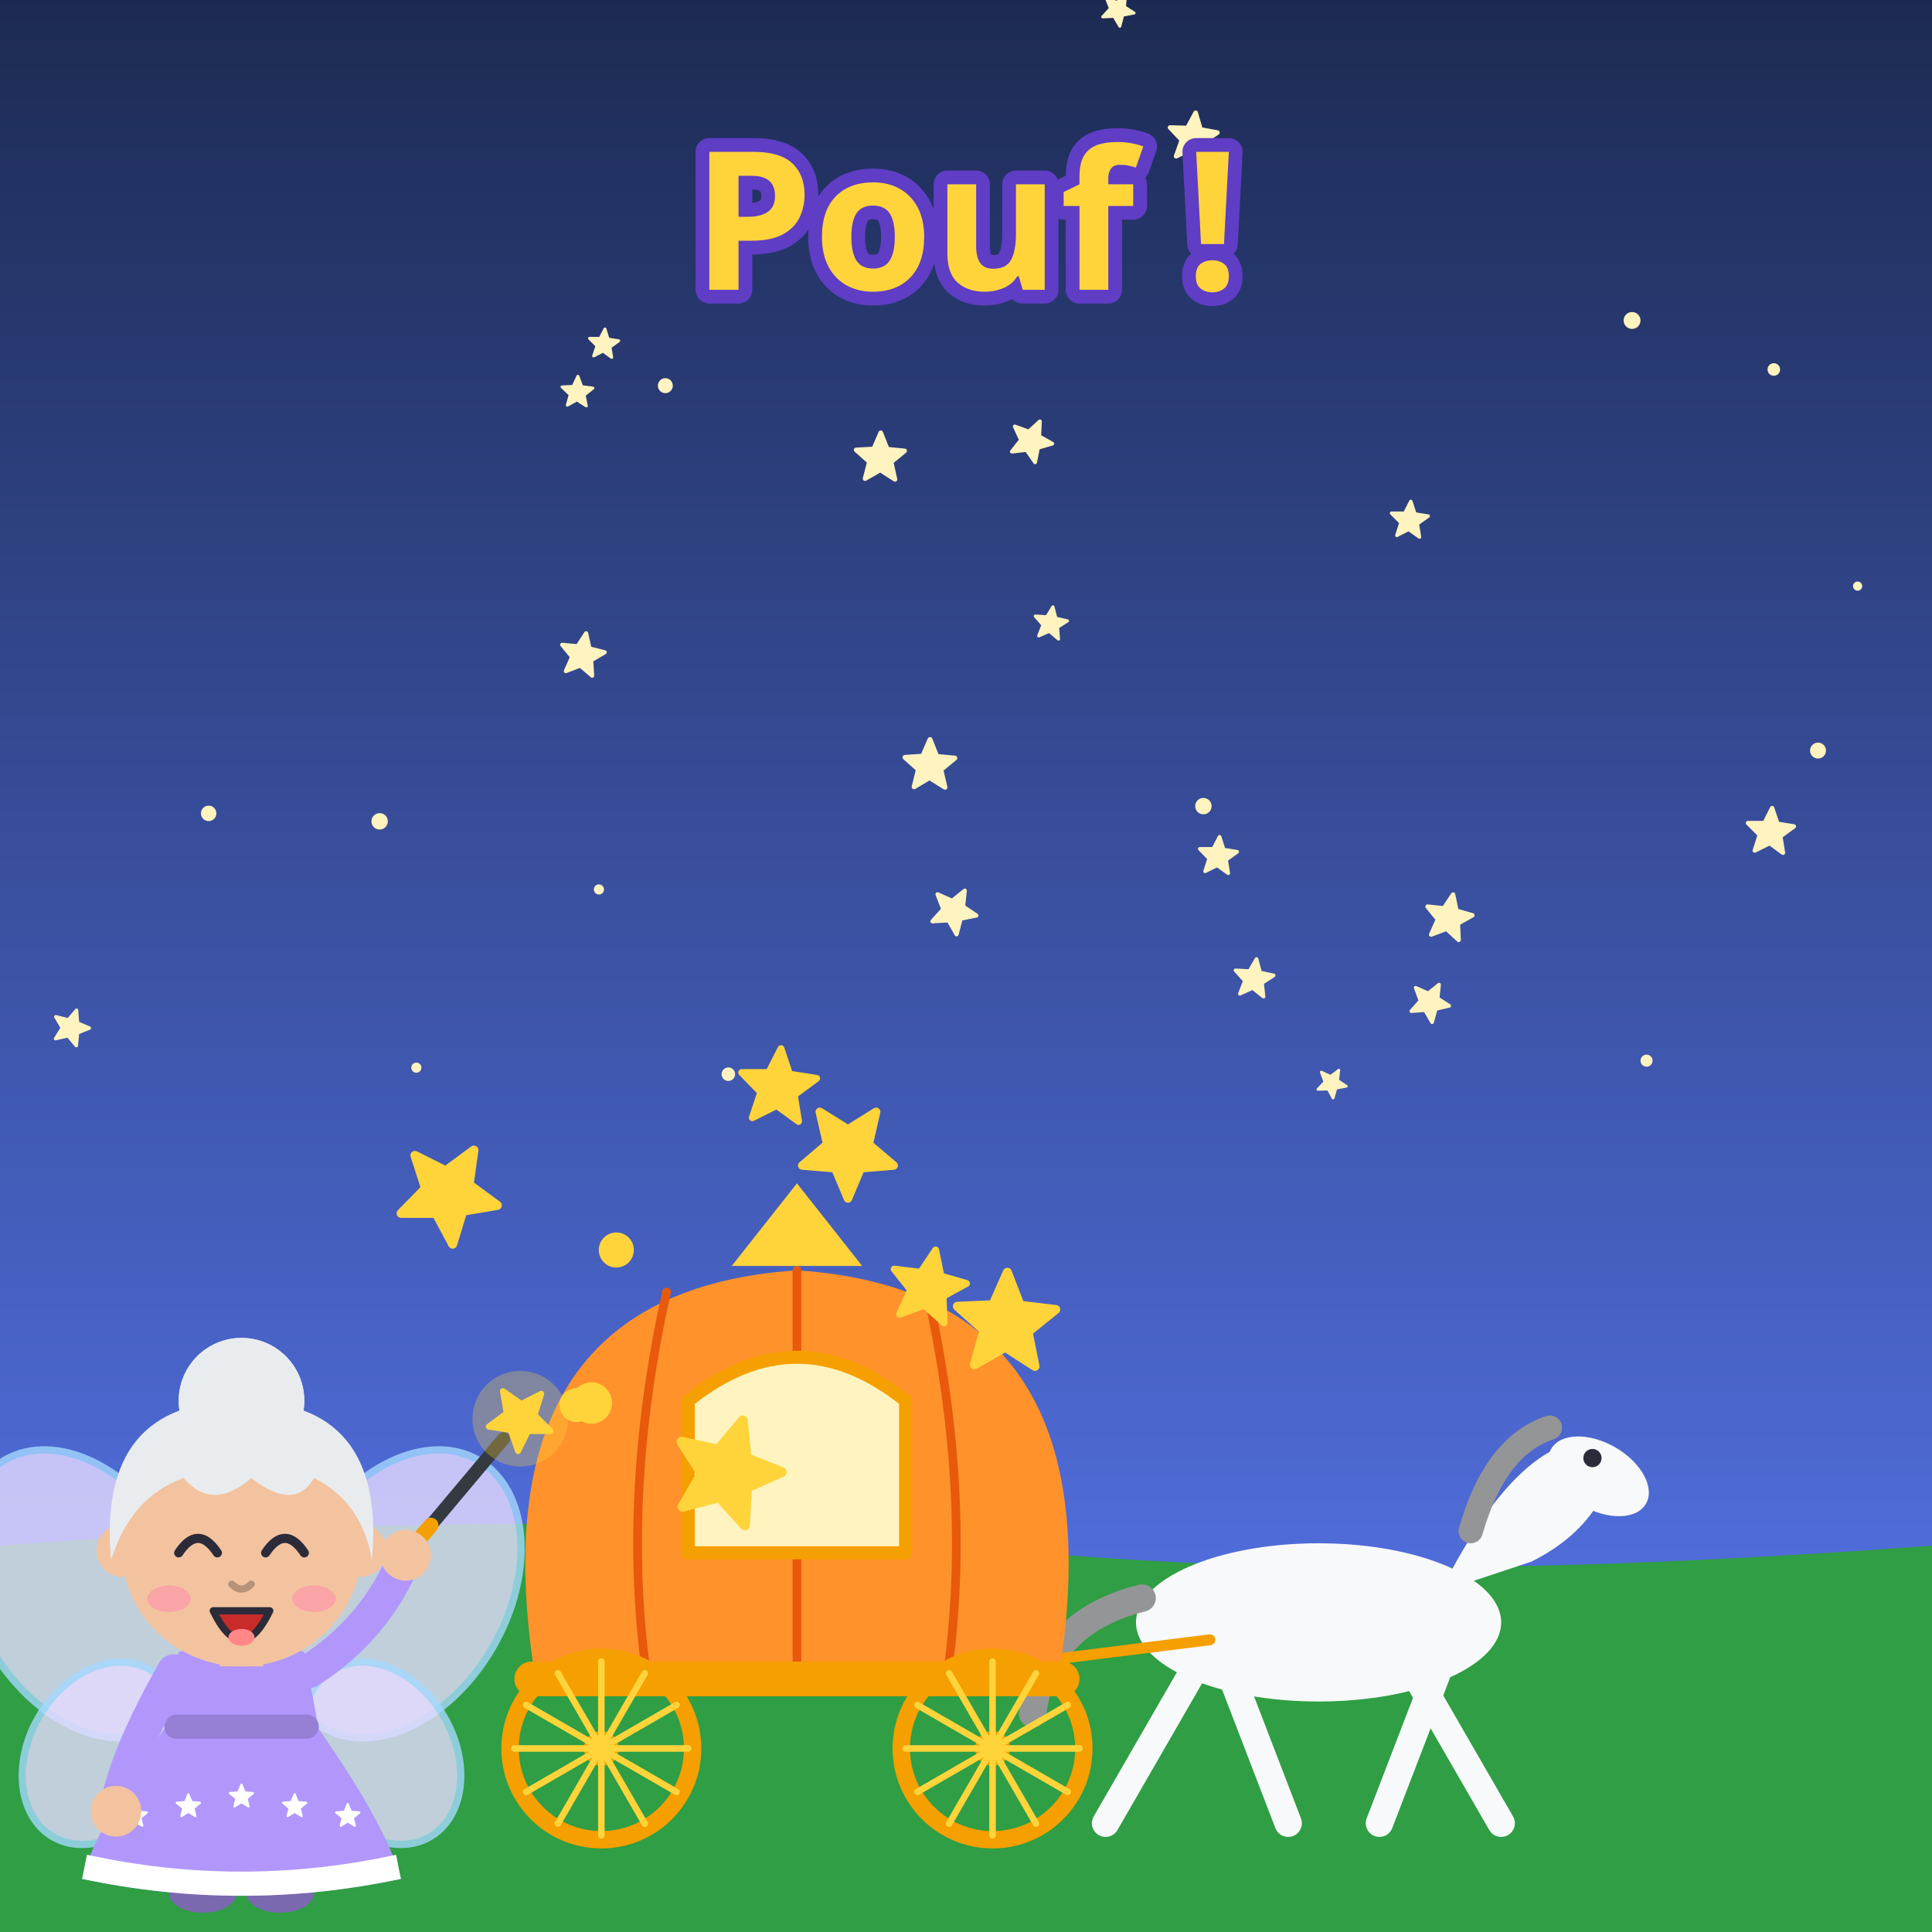
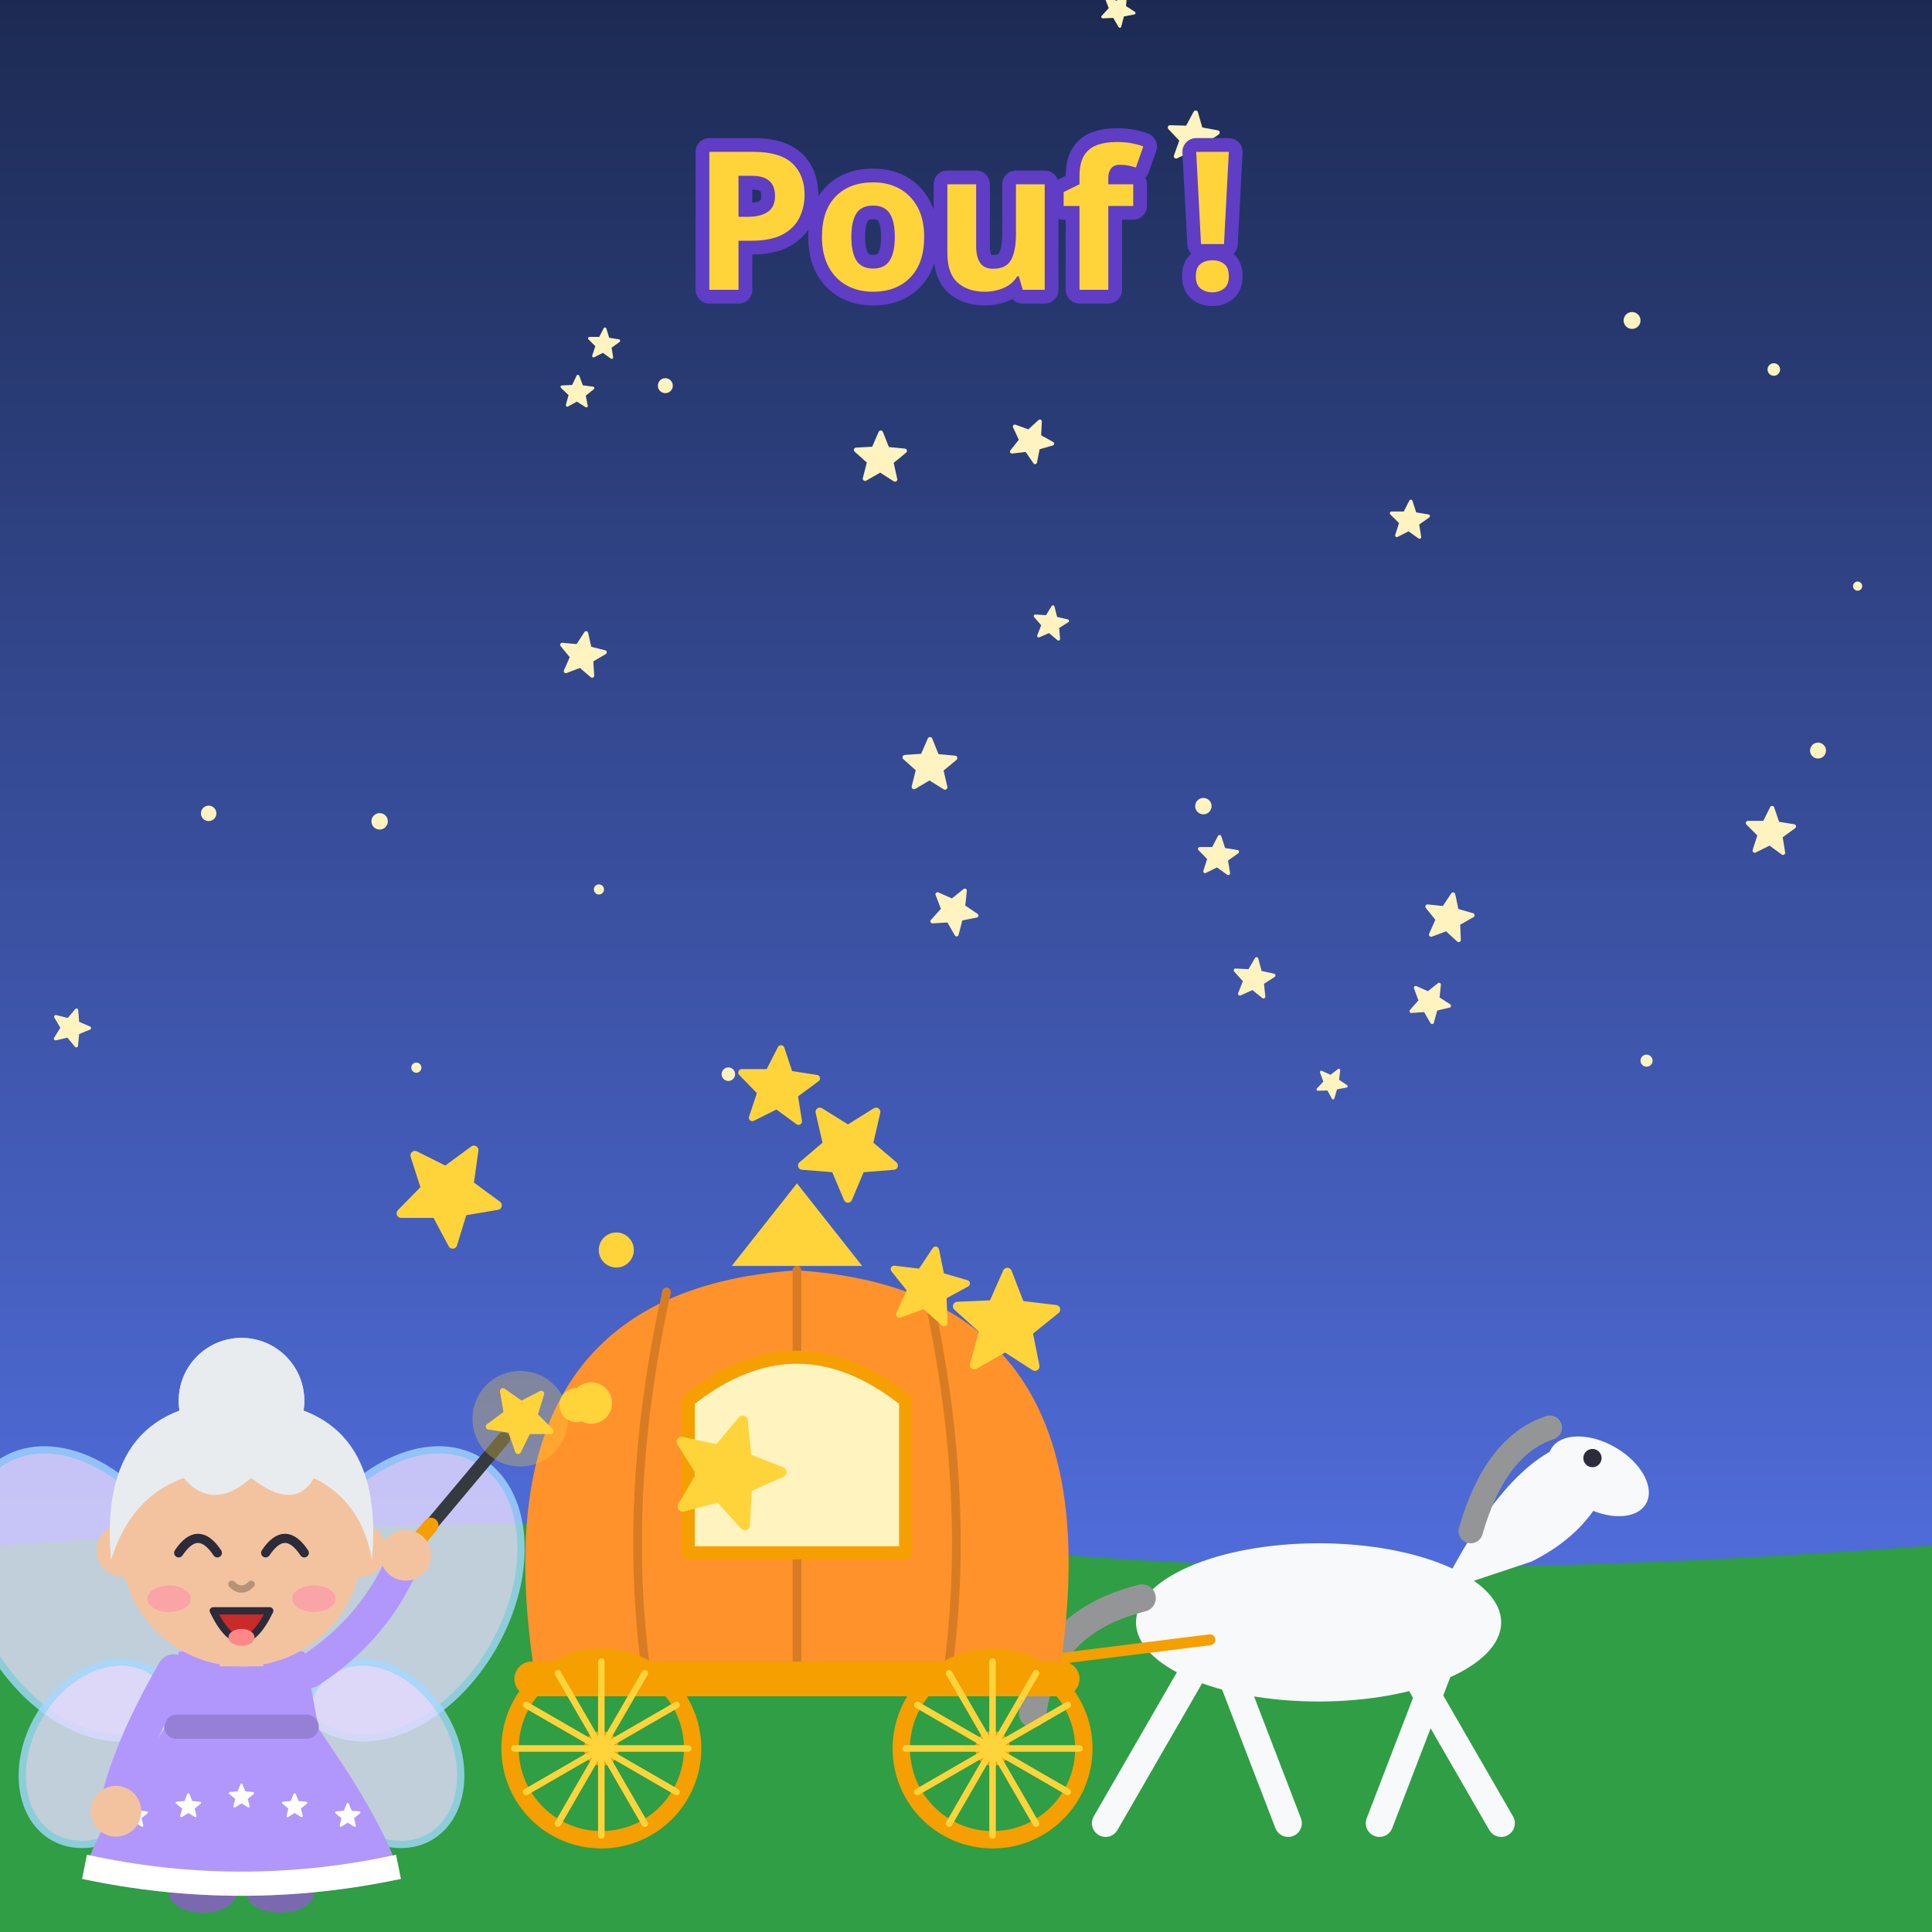
<svg xmlns="http://www.w3.org/2000/svg" viewBox="0 0 800 800" width="800" height="800">
  <defs>
    <linearGradient id="d1" x1="0" y1="0" x2="0" y2="1">
      <stop offset="0" stop-color="#1c2a52" />
      <stop offset="1" stop-color="#5c7cfa" />
    </linearGradient>
  </defs>
  <rect x="0" y="0" width="800" height="800" fill="url(#d1)" />
  <circle cx="498.3" cy="333.8" r="3.4" fill="#fff3bf" />
  <polygon points="595.9,407.7 595.3,413.4 600.1,416.5 594.5,417.8 593,423.3 590.1,418.3 584.4,418.7 588.2,414.4 586.2,409 591.4,411.3" fill="#fff3bf" stroke="#fff3bf" stroke-width="1.5" stroke-linejoin="round" />
  <polygon points="520.3,397.1 521.8,402.7 527.4,403.9 522.6,407 523.2,412.7 518.7,409.1 513.4,411.5 515.5,406.1 511.6,401.8 517.4,402.1" fill="#fff3bf" stroke="#fff3bf" stroke-width="1.5" stroke-linejoin="round" />
  <polygon points="436,251.3 437.2,256 442,257.1 437.9,259.7 438.3,264.6 434.5,261.4 430.1,263.3 431.9,258.8 428.7,255.1 433.5,255.4" fill="#fff3bf" stroke="#fff3bf" stroke-width="1.3" stroke-linejoin="round" />
  <polygon points="733.8,334.6 736,341.1 742.8,342.2 737.2,346.3 738.3,353.1 732.8,349.1 726.6,352.2 728.7,345.7 723.8,340.8 730.7,340.8" fill="#fff3bf" stroke="#fff3bf" stroke-width="1.8" stroke-linejoin="round" />
  <polygon points="495.1,46.7 497.1,53.6 504.1,54.9 498.2,58.9 499.1,66 493.5,61.6 487,64.7 489.4,58 484.5,52.8 491.7,53" fill="#fff3bf" stroke="#fff3bf" stroke-width="1.9" stroke-linejoin="round" />
  <circle cx="172.4" cy="442.1" r="2.1" fill="#fff3bf" />
  <circle cx="769.2" cy="242.7" r="1.9" fill="#fff3bf" />
  <circle cx="752.8" cy="310.8" r="3.3" fill="#fff3bf" />
  <polygon points="239.3,155.8 240.9,160.1 245.5,160.7 241.9,163.6 242.8,168.1 238.9,165.6 234.9,167.8 236.1,163.4 232.7,160.2 237.3,160" fill="#fff3bf" stroke="#fff3bf" stroke-width="1.2" stroke-linejoin="round" />
  <polygon points="242.7,262.2 244.1,268.5 250.4,270.1 244.8,273.4 245.2,279.8 240.3,275.6 234.3,277.9 236.9,272 232.8,267 239.2,267.6" fill="#fff3bf" stroke="#fff3bf" stroke-width="1.7" stroke-linejoin="round" />
  <circle cx="248" cy="368.3" r="2.1" fill="#fff3bf" />
  <polygon points="385.1,306.2 387.9,313.2 395.4,313.9 389.6,318.7 391.3,326 384.9,322 378.5,325.8 380.3,318.6 374.7,313.6 382.1,313.1" fill="#fff3bf" stroke="#fff3bf" stroke-width="2" stroke-linejoin="round" />
  <polygon points="601.7,370.4 603.1,377.1 609.7,379 603.7,382.4 604,389.2 599,384.6 592.6,387 595.4,380.7 591.1,375.4 597.9,376.1" fill="#fff3bf" stroke="#fff3bf" stroke-width="1.8" stroke-linejoin="round" />
  <polygon points="466.1,-2 465.6,2.8 469.6,5.4 464.9,6.3 463.7,10.9 461.3,6.8 456.6,7 459.8,3.5 458.1,-0.9 462.4,1" fill="#fff3bf" stroke="#fff3bf" stroke-width="1.2" stroke-linejoin="round" />
  <circle cx="157.2" cy="340.1" r="3.4" fill="#fff3bf" />
  <circle cx="275.5" cy="159.7" r="3.1" fill="#fff3bf" />
  <circle cx="86.4" cy="336.8" r="3.2" fill="#fff3bf" />
  <polygon points="31.7,418.3 32.1,423.6 37,425.7 32.1,427.7 31.6,433 28.2,428.9 23,430.1 25.8,425.6 23.1,421 28.3,422.3" fill="#fff3bf" stroke="#fff3bf" stroke-width="1.4" stroke-linejoin="round" />
  <circle cx="734.5" cy="153" r="2.6" fill="#fff3bf" />
  <polygon points="250.5,136.2 251.8,140.4 256.2,141.1 252.6,143.7 253.3,148 249.7,145.4 245.8,147.4 247.2,143.2 244.1,140.1 248.5,140.1" fill="#fff3bf" stroke="#fff3bf" stroke-width="1.2" stroke-linejoin="round" />
  <polygon points="554.4,443.1 553.9,447.4 557.5,449.8 553.2,450.6 552,454.7 550,451 545.7,451.1 548.6,448 547.1,443.9 551,445.7" fill="#fff3bf" stroke="#fff3bf" stroke-width="1.1" stroke-linejoin="round" />
  <polygon points="430.6,174.5 430.3,180.7 435.7,183.7 429.8,185.4 428.6,191.4 425.1,186.3 419,187 422.8,182.2 420.2,176.6 426,178.7" fill="#fff3bf" stroke="#fff3bf" stroke-width="1.6" stroke-linejoin="round" />
  <polygon points="364.7,179.2 367.4,186 374.6,186.7 369,191.3 370.6,198.5 364.5,194.6 358.2,198.2 360,191.2 354.5,186.3 361.8,185.9" fill="#fff3bf" stroke="#fff3bf" stroke-width="1.9" stroke-linejoin="round" />
  <polygon points="399.5,368.8 398.8,375.4 404.3,379.1 397.8,380.4 396.1,386.9 392.8,381.1 386.1,381.5 390.6,376.5 388.2,370.3 394.3,373" fill="#fff3bf" stroke="#fff3bf" stroke-width="1.7" stroke-linejoin="round" />
  <polygon points="505,346.5 506.7,351.8 512.3,352.7 507.7,356 508.6,361.6 504,358.3 499,360.8 500.7,355.5 496.8,351.5 502.4,351.5" fill="#fff3bf" stroke="#fff3bf" stroke-width="1.5" stroke-linejoin="round" />
  <circle cx="675.8" cy="132.7" r="3.5" fill="#fff3bf" />
  <circle cx="681.8" cy="439.2" r="2.5" fill="#fff3bf" />
  <polygon points="584.2,207.6 585.9,212.8 591.4,213.7 586.9,216.9 587.8,222.4 583.3,219.2 578.4,221.7 580.1,216.4 576.2,212.5 581.7,212.5" fill="#fff3bf" stroke="#fff3bf" stroke-width="1.4" stroke-linejoin="round" />
  <circle cx="301.6" cy="444.8" r="2.8" fill="#fff3bf" />
  <path d="M 0 640 Q 240.0 622 400.0 640 T 800 640 L 800 800 L 0 800 Z" fill="#2f9e44" />
  <g transform="translate(330 760) scale(0.9 0.9)">
    <g transform="translate(240 0)">
      <g transform="scale(1.4 1.4)">
        <ellipse cx="0" cy="-70" rx="60" ry="26" fill="#f8f9fa" />
        <path d="M 40 -80 Q 60 -120 80 -128 L 96 -118 Q 90 -100 70 -90 Z" fill="#f8f9fa" />
        <ellipse cx="92" cy="-118" rx="18" ry="11" fill="#f8f9fa" transform="rotate(30 92 -118)" />
        <path d="M 50 -100 Q 58 -128 76 -134" fill="none" stroke="#949596" stroke-width="8" stroke-linecap="round" stroke-linejoin="round" />
        <path d="M -58 -78 Q -90 -70 -94 -40" fill="none" stroke="#949596" stroke-width="9" stroke-linecap="round" stroke-linejoin="round" />
        <circle cx="90" cy="-124" r="3" fill="#2b2b3a" />
        <line x1="-40" y1="-56" x2="-70" y2="-4" stroke="#f8f9fa" stroke-width="9" stroke-linecap="round" />
        <line x1="-30" y1="-56" x2="-10" y2="-4" stroke="#f8f9fa" stroke-width="9" stroke-linecap="round" />
        <line x1="30" y1="-56" x2="60" y2="-4" stroke="#f8f9fa" stroke-width="9" stroke-linecap="round" />
        <line x1="40" y1="-56" x2="20" y2="-4" stroke="#f8f9fa" stroke-width="9" stroke-linecap="round" />
      </g>
    </g>
    <line x1="110" y1="-80" x2="190" y2="-90" stroke="#f59f00" stroke-width="5" stroke-linecap="round" />
    <path d="M -120 -70 Q -150 -250 0 -260 Q 150 -250 120 -70 Z" fill="#ff922b" />
-     <path d="M -60 -250 Q -80 -160 -70 -80 M 60 -250 Q 80 -160 70 -80 M 0 -260 L 0 -80" fill="none" stroke="#e8590c" stroke-width="4" stroke-linecap="round" stroke-linejoin="round" />
+     <path d="M -60 -250 Q -80 -160 -70 -80 M 60 -250 Q 80 -160 70 -80 M 0 -260 L 0 -80" fill="none" stroke="#d87c24" stroke-width="4" stroke-linecap="round" stroke-linejoin="round" />
    <path d="M -50 -200 Q 0 -240 50 -200 L 50 -130 L -50 -130 Z" fill="#fff3bf" stroke="#f59f00" stroke-width="6" stroke-linecap="round" stroke-linejoin="round" />
    <polygon points="-30,-262 0,-300 30,-262" fill="#ffd43b" />
    <rect x="-130" y="-80" width="260" height="16" rx="8" fill="#f59f00" />
    <circle cx="-90" cy="-40" r="42" fill="none" stroke="#f59f00" stroke-width="8" />
    <circle cx="-90" cy="-40" r="8" fill="#f59f00" />
    <line x1="-130" y1="-40" x2="-50" y2="-40" stroke="#ffd43b" stroke-width="3" stroke-linecap="round" />
    <line x1="-124.6" y1="-60" x2="-55.4" y2="-20" stroke="#ffd43b" stroke-width="3" stroke-linecap="round" />
    <line x1="-110" y1="-74.6" x2="-70" y2="-5.4" stroke="#ffd43b" stroke-width="3" stroke-linecap="round" />
    <line x1="-90" y1="-80" x2="-90" y2="0" stroke="#ffd43b" stroke-width="3" stroke-linecap="round" />
    <line x1="-70" y1="-74.6" x2="-110" y2="-5.4" stroke="#ffd43b" stroke-width="3" stroke-linecap="round" />
    <line x1="-55.4" y1="-60" x2="-124.6" y2="-20" stroke="#ffd43b" stroke-width="3" stroke-linecap="round" />
    <circle cx="90" cy="-40" r="42" fill="none" stroke="#f59f00" stroke-width="8" />
    <circle cx="90" cy="-40" r="8" fill="#f59f00" />
    <line x1="50" y1="-40" x2="130" y2="-40" stroke="#ffd43b" stroke-width="3" stroke-linecap="round" />
    <line x1="55.4" y1="-60" x2="124.6" y2="-20" stroke="#ffd43b" stroke-width="3" stroke-linecap="round" />
    <line x1="70" y1="-74.6" x2="110" y2="-5.4" stroke="#ffd43b" stroke-width="3" stroke-linecap="round" />
    <line x1="90" y1="-80" x2="90" y2="0" stroke="#ffd43b" stroke-width="3" stroke-linecap="round" />
    <line x1="110" y1="-74.6" x2="70" y2="-5.4" stroke="#ffd43b" stroke-width="3" stroke-linecap="round" />
    <line x1="124.6" y1="-60" x2="55.4" y2="-20" stroke="#ffd43b" stroke-width="3" stroke-linecap="round" />
  </g>
  <g transform="translate(100 790)">
    <g>
      <ellipse cx="-66" cy="-130" rx="44" ry="64" fill="#e5dbff" transform="rotate(-30 -66 -130)" opacity="0.8" stroke="#a5d8ff" stroke-width="3" />
      <ellipse cx="-58" cy="-64" rx="30" ry="40" fill="#e5dbff" transform="rotate(30 -58 -64)" opacity="0.8" stroke="#a5d8ff" stroke-width="3" />
      <ellipse cx="66" cy="-130" rx="44" ry="64" fill="#e5dbff" transform="rotate(30 66 -130)" opacity="0.8" stroke="#a5d8ff" stroke-width="3" />
      <ellipse cx="58" cy="-64" rx="30" ry="40" fill="#e5dbff" transform="rotate(-30 58 -64)" opacity="0.8" stroke="#a5d8ff" stroke-width="3" />
    </g>
    <circle cx="0" cy="-210" r="26" fill="#e9ecef" />
    <ellipse cx="-16" cy="-6" rx="14" ry="8" fill="#7b69b0" />
    <ellipse cx="16" cy="-6" rx="14" ry="8" fill="#7b69b0" />
    <path d="M -26 -106 Q 0 -112 26 -106 L 32 -74 Q 60 -34 66 -12 Q 0 2 -66 -12 Q -60 -34 -32 -74 Z" fill="#b197fc" />
    <path d="M -66 -12 Q 0 2 66 -12 L 64 -22 Q 0 -8 -64 -22 Z" fill="#fff" />
    <polygon points="-44,-43 -42.7,-39.8 -39.2,-39.5 -41.9,-37.3 -41.1,-34 -44,-35.8 -46.9,-34 -46.1,-37.3 -48.8,-39.5 -45.3,-39.8" fill="#fff" stroke="#fff" stroke-width="0.9" stroke-linejoin="round" />
    <polygon points="-22,-47 -20.7,-43.8 -17.2,-43.5 -19.9,-41.3 -19.1,-38 -22,-39.8 -24.9,-38 -24.1,-41.3 -26.8,-43.5 -23.3,-43.8" fill="#fff" stroke="#fff" stroke-width="0.9" stroke-linejoin="round" />
    <polygon points="0,-51 1.3,-47.8 4.8,-47.5 2.1,-45.3 2.9,-42 0,-43.8 -2.9,-42 -2.1,-45.3 -4.8,-47.5 -1.3,-47.8" fill="#fff" stroke="#fff" stroke-width="0.9" stroke-linejoin="round" />
    <polygon points="22,-47 23.3,-43.8 26.8,-43.5 24.1,-41.3 24.9,-38 22,-39.8 19.1,-38 19.9,-41.3 17.2,-43.5 20.7,-43.8" fill="#fff" stroke="#fff" stroke-width="0.9" stroke-linejoin="round" />
    <polygon points="44,-43 45.3,-39.8 48.8,-39.5 46.1,-37.3 46.9,-34 44,-35.8 41.1,-34 41.9,-37.3 39.2,-39.5 42.7,-39.8" fill="#fff" stroke="#fff" stroke-width="0.9" stroke-linejoin="round" />
    <rect x="-32" y="-80" width="64" height="10" rx="5" fill="#9680d6" />
    <path d="M -28 -98 Q -48 -63 -52 -40" fill="none" stroke="#b197fc" stroke-width="14" stroke-linecap="round" stroke-linejoin="round" />
    <path d="M 28 -98 Q 56 -116 68 -146" fill="none" stroke="#b197fc" stroke-width="14" stroke-linecap="round" stroke-linejoin="round" />
    <g transform="translate(68 -146) rotate(40) scale(0.9 0.9)">
      <line x1="0" y1="0" x2="0" y2="-70" stroke="#343a40" stroke-width="6" stroke-linecap="round" />
      <line x1="0" y1="0" x2="0" y2="-18" stroke="#f59f00" stroke-width="7" stroke-linecap="round" />
      <circle cx="0" cy="-82" r="22" fill="#ffd43b" opacity="0.3" />
      <polygon points="0,-97 4,-87.5 14.3,-86.6 6.4,-79.9 8.8,-69.9 0,-75.2 -8.8,-69.9 -6.4,-79.9 -14.3,-86.6 -4,-87.5" fill="#ffd43b" stroke="#ffd43b" stroke-width="2.7" stroke-linejoin="round" />
    </g>
    <circle cx="-52" cy="-40" r="10.5" fill="#f3c3a0" />
    <circle cx="68" cy="-146" r="10.5" fill="#f3c3a0" />
    <rect x="-9" y="-116" width="18" height="16" fill="#f3c3a0" />
    <circle cx="-49" cy="-148" r="11" fill="#f3c3a0" />
    <circle cx="49" cy="-148" r="11" fill="#f3c3a0" />
    <circle cx="0" cy="-150" r="50" fill="#f3c3a0" />
    <ellipse cx="-30" cy="-128" rx="9" ry="5.5" fill="#ff8fab" opacity="0.6" />
    <ellipse cx="30" cy="-128" rx="9" ry="5.5" fill="#ff8fab" opacity="0.6" />
    <path d="M -26 -147 Q -18 -159 -10 -147" fill="none" stroke="#2b2b3a" stroke-width="3.8" stroke-linecap="round" stroke-linejoin="round" />
    <path d="M 10 -147 Q 18 -159 26 -147" fill="none" stroke="#2b2b3a" stroke-width="3.8" stroke-linecap="round" stroke-linejoin="round" />
    <path d="M -4 -134 Q 0 -130 4 -134" fill="none" stroke="#b69278" stroke-width="3" stroke-linecap="round" stroke-linejoin="round" />
    <path d="M -11.7 -123 Q 0 -99 11.7 -123 Z" fill="#c92a2a" stroke="#2b2b3a" stroke-width="3" stroke-linecap="round" stroke-linejoin="round" />
    <ellipse cx="0" cy="-112" rx="5.4" ry="3.5" fill="#ff8787" />
    <path d="M -54 -144 Q -60 -210 0 -210 Q 60 -210 54 -144 Q 50 -168 30 -178 Q 22 -164 4 -178 Q -12 -164 -24 -178 Q -46 -170 -54 -144 Z" fill="#e9ecef" />
    <circle cx="0" cy="-210" r="26" fill="#e9ecef" />
  </g>
  <g transform="translate(330 500) scale(2.2 2.2)">
    <circle cx="-34" cy="8" r="3.3" fill="#ffd43b" />
    <polygon points="14.9,-18 13.5,-11.9 18.2,-7.9 12,-7.4 9.6,-1.7 7.2,-7.4 1,-7.9 5.7,-11.9 4.3,-18 9.6,-14.7" fill="#ffd43b" stroke="#ffd43b" stroke-width="1.6" stroke-linejoin="round" />
    <polygon points="39.6,12.2 42,18.4 48.7,19.2 43.5,23.4 44.8,29.9 39.2,26.3 33.4,29.6 35.2,23.1 30.2,18.6 36.9,18.3" fill="#ffd43b" stroke="#ffd43b" stroke-width="1.7" stroke-linejoin="round" />
    <circle cx="-38.7" cy="36.8" r="3.9" fill="#ffd43b" />
    <polygon points="-3,-29.9 -1.4,-25.1 3.7,-24.3 -0.5,-21.2 0.3,-16.2 -3.8,-19.2 -8.4,-16.9 -6.8,-21.7 -10.4,-25.4 -5.3,-25.4" fill="#ffd43b" stroke="#ffd43b" stroke-width="1.3" stroke-linejoin="round" />
    <polygon points="-60.8,-10.8 -61.7,-4.3 -56.4,-0.4 -62.9,0.7 -64.8,6.9 -67.9,1.1 -74.5,1.1 -69.9,-3.6 -71.9,-9.8 -66.1,-6.9" fill="#ffd43b" stroke="#ffd43b" stroke-width="1.7" stroke-linejoin="round" />
    <circle cx="-41.5" cy="37.2" r="3.2" fill="#ffd43b" />
    <polygon points="-10.2,40.1 -9.5,47.2 -2.9,49.8 -9.4,52.7 -9.8,59.8 -14.6,54.5 -21.5,56.3 -17.9,50.1 -21.7,44.1 -14.8,45.6" fill="#ffd43b" stroke="#ffd43b" stroke-width="1.9" stroke-linejoin="round" />
    <polygon points="26.1,8 27.1,12.9 31.9,14.3 27.5,16.7 27.7,21.7 24,18.4 19.3,20.1 21.4,15.5 18.3,11.6 23.3,12.2" fill="#ffd43b" stroke="#ffd43b" stroke-width="1.3" stroke-linejoin="round" />
  </g>
  <text x="400" y="120" font-family="Fredoka, Andika, sans-serif" font-weight="700" font-size="80" text-anchor="middle" fill="#ffd43b" stroke="#5f3dc4" stroke-width="11.4" stroke-linejoin="round" paint-order="stroke">Pouf !</text>
</svg>
